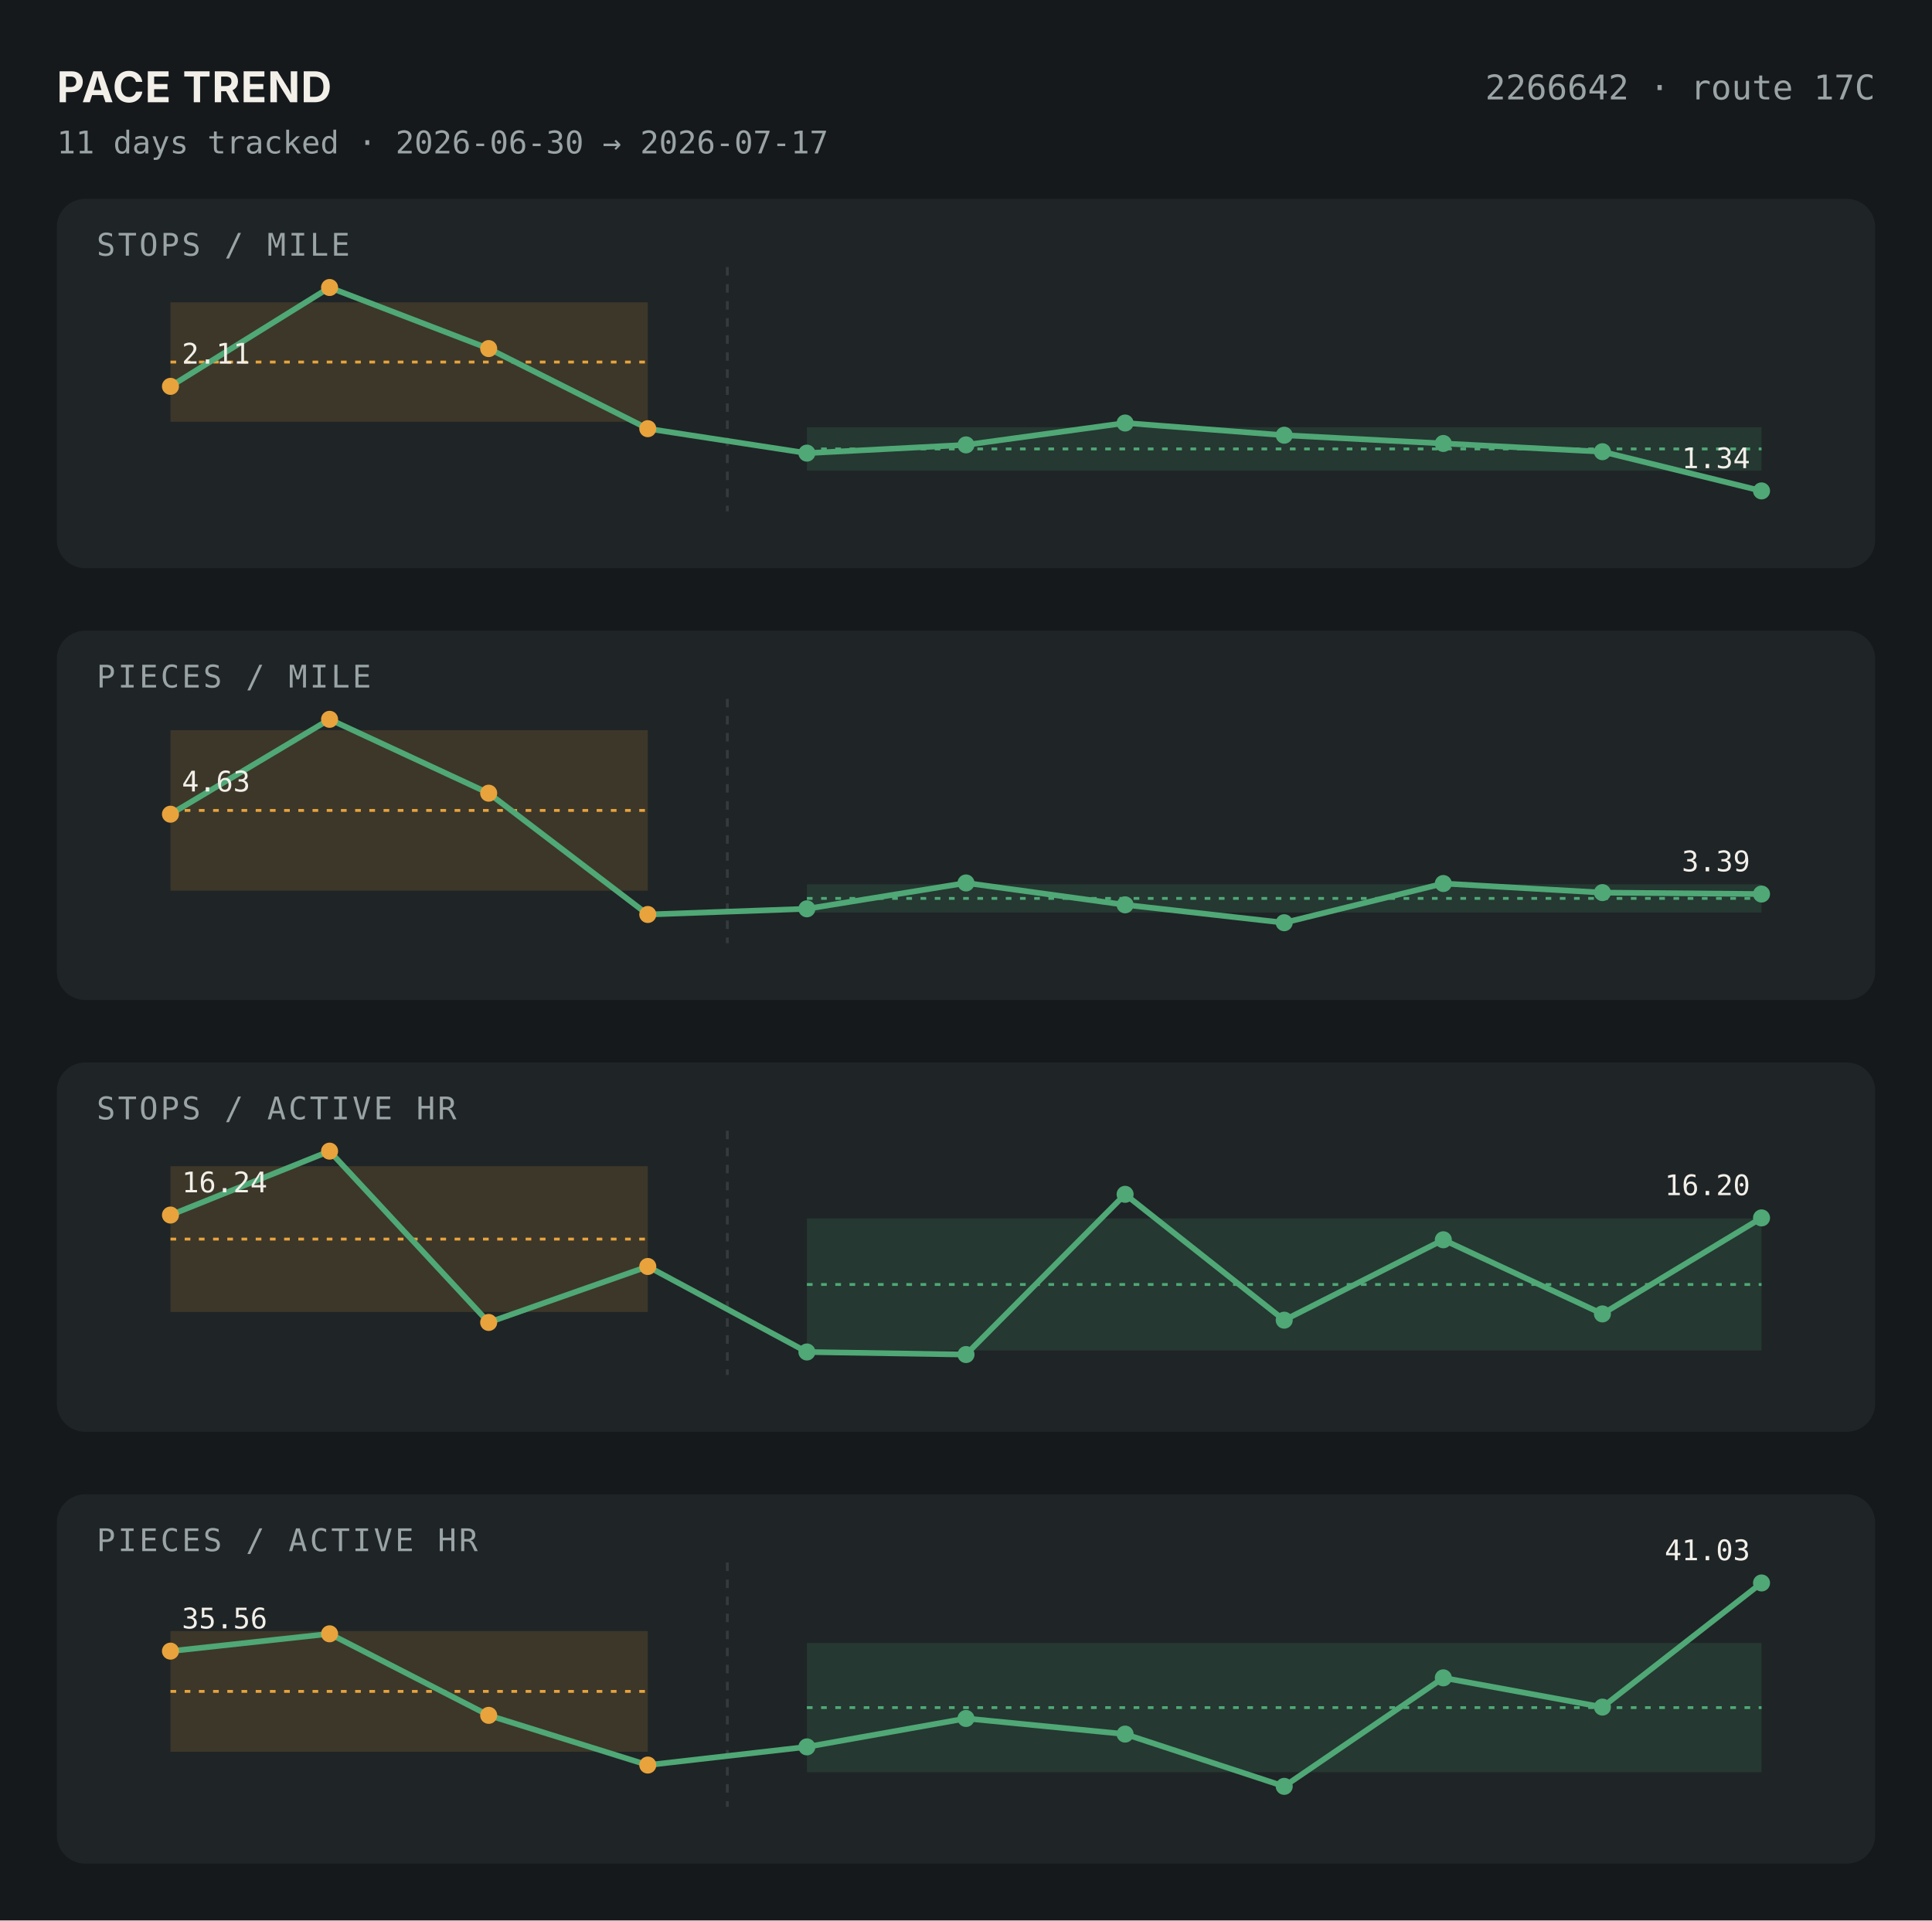
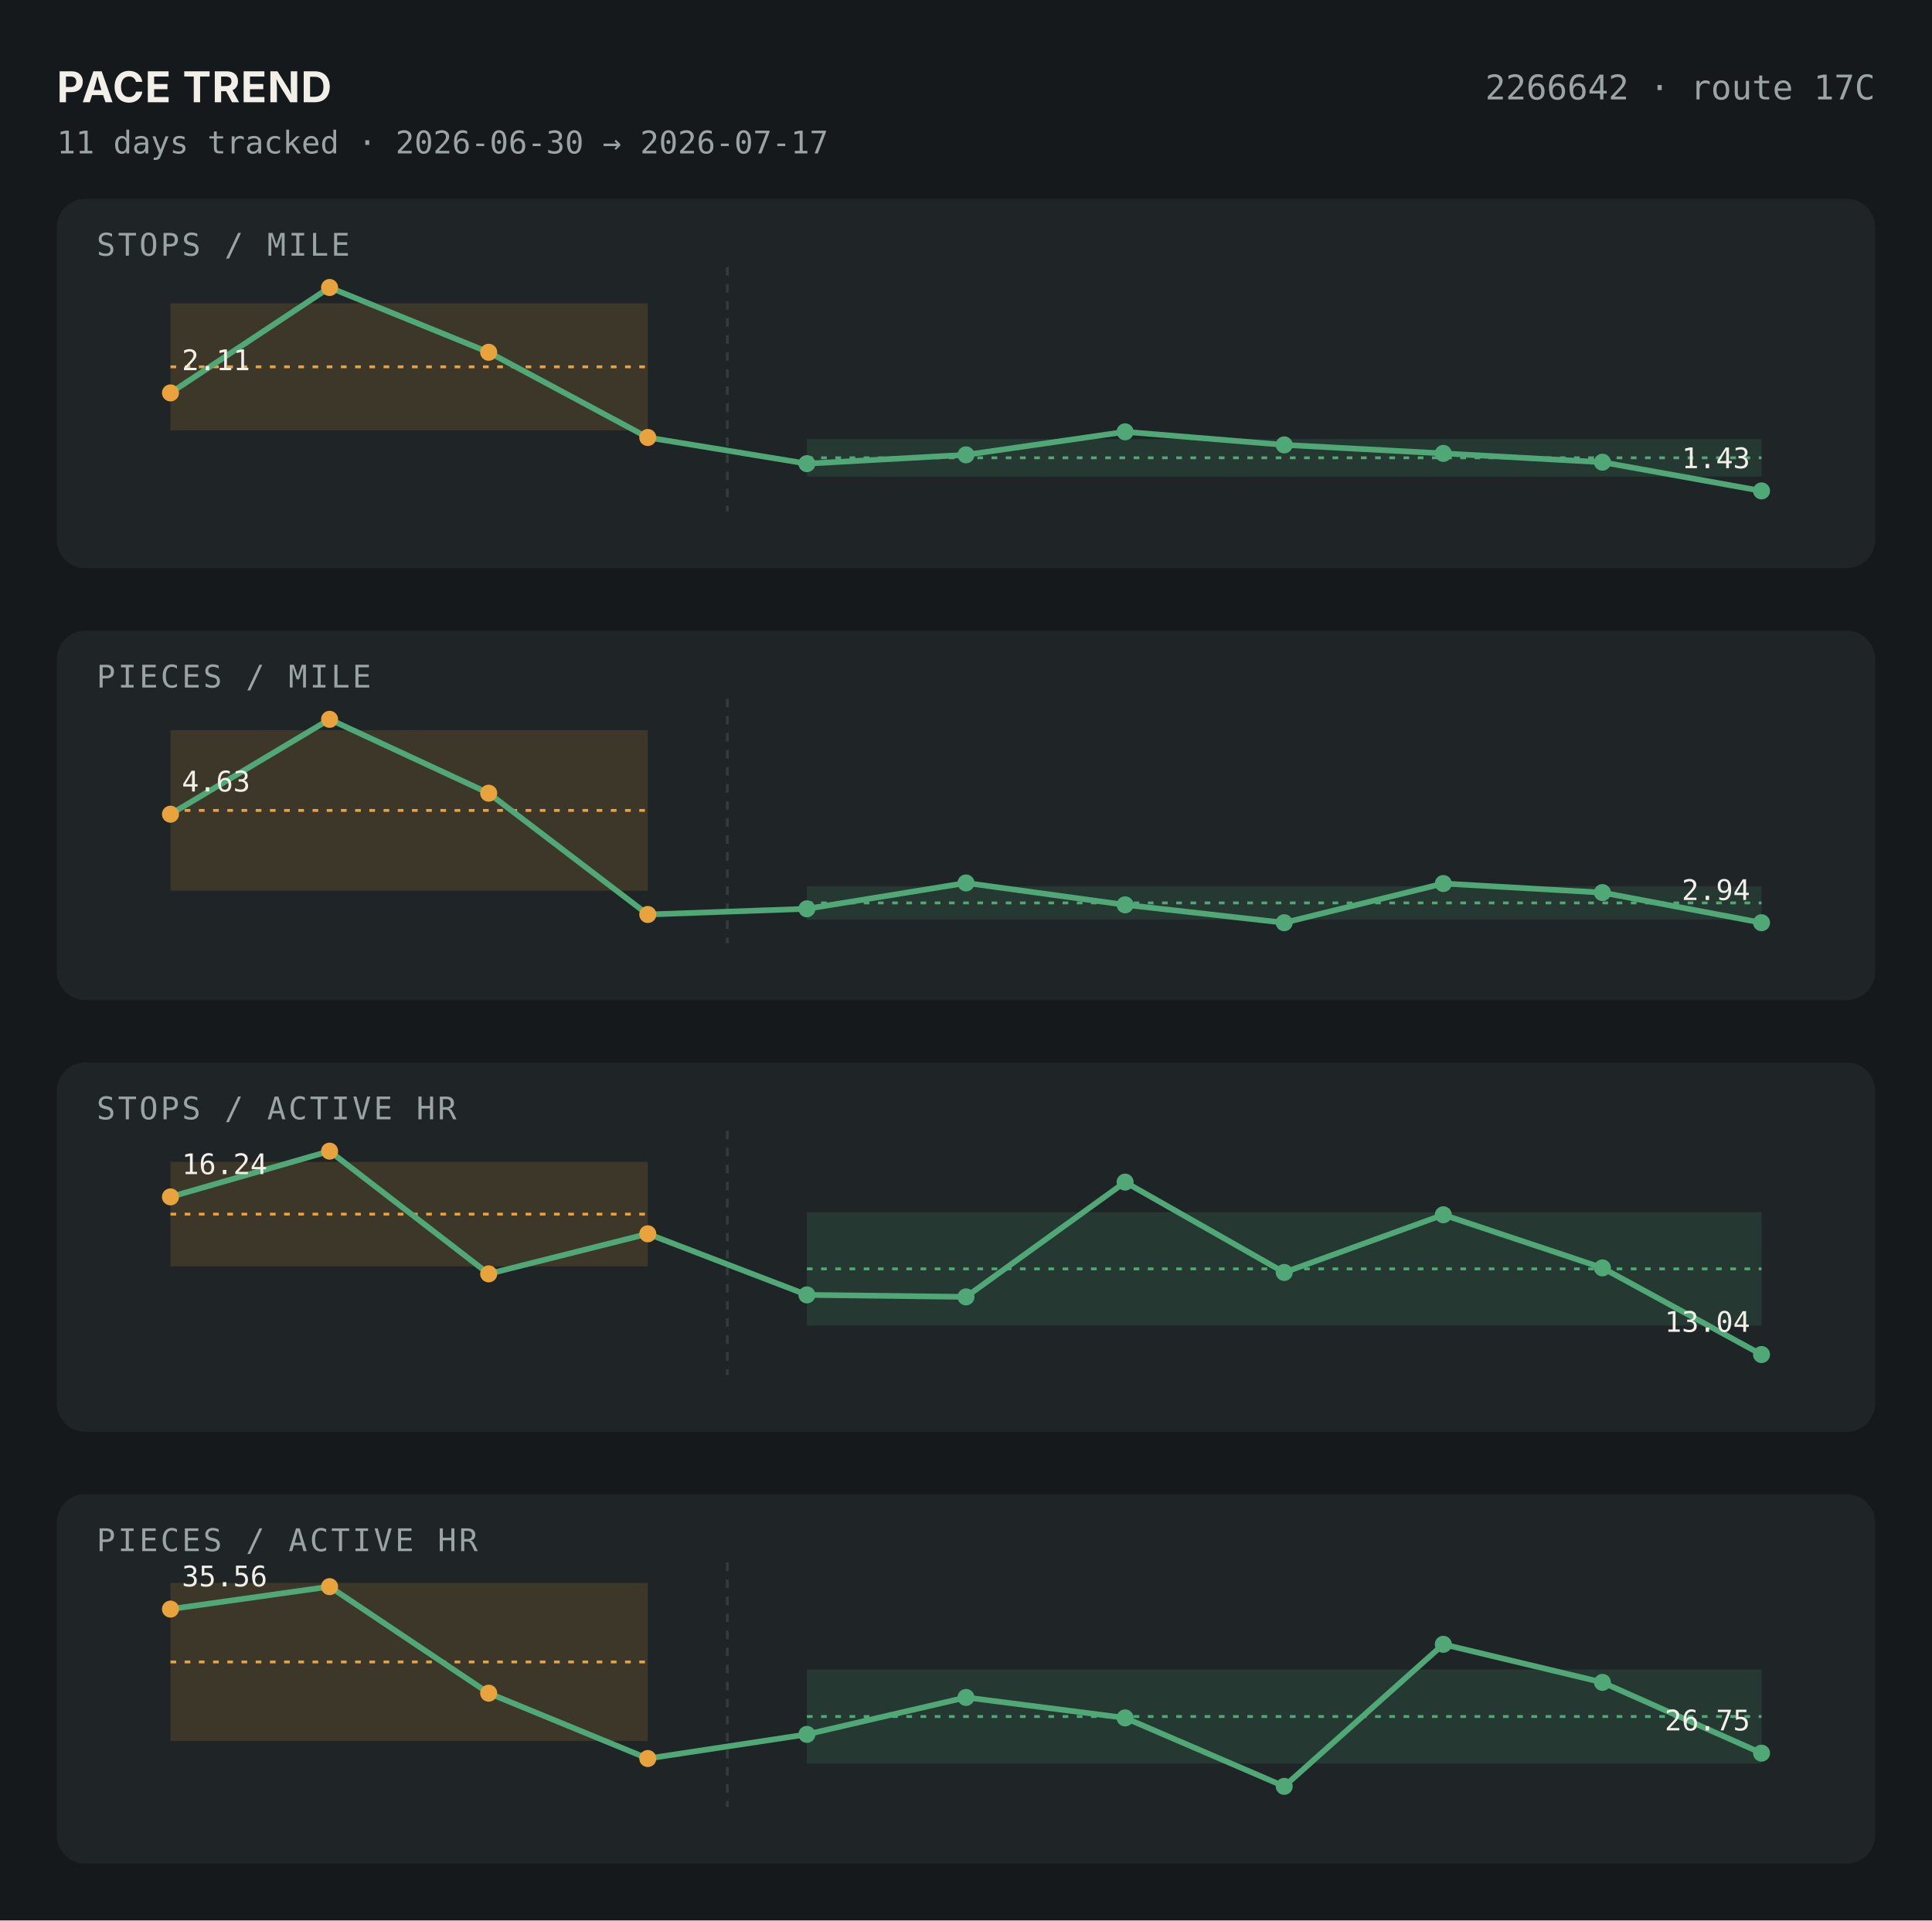
<svg xmlns="http://www.w3.org/2000/svg" viewBox="0 0 680 676" width="680" height="676">
  <rect width="680" height="676" fill="#15191B" />
  <text x="20" y="36" font-family="-apple-system,sans-serif" font-size="15" font-weight="700" letter-spacing="0.02em" fill="#F2EFE9">PACE TREND</text>
  <text x="660" y="35" font-family="'JetBrains Mono','SF Mono',Menlo,Consolas,monospace" font-size="12" fill="#9AA3A5" text-anchor="end">2266642 · route 17C</text>
  <text x="20" y="54" font-family="'JetBrains Mono','SF Mono',Menlo,Consolas,monospace" font-size="11" fill="#9AA3A5">11 days tracked · 2026-06-30 → 2026-07-17</text>
  <rect x="20" y="70" width="640" height="130" rx="10" fill="#1F2426" />
  <text x="34" y="90" font-family="'JetBrains Mono','SF Mono',Menlo,Consolas,monospace" font-size="11" letter-spacing="0.08em" fill="#9AA3A5">STOPS / MILE</text>
-   <rect x="60" y="106.422" width="168.0" height="42.044" fill="#E8A33D" fill-opacity="0.15" />
-   <line x1="60" y1="127.444" x2="228.0" y2="127.444" stroke="#E8A33D" stroke-dasharray="2,3" />
-   <rect x="284.0" y="150.378" width="336.0" height="15.289" fill="#4FA876" fill-opacity="0.15" />
-   <line x1="284.0" y1="158.022" x2="620" y2="158.022" stroke="#4FA876" stroke-dasharray="2,3" />
+   <rect x="60" y="106.758" width="168.0" height="44.728" fill="#E8A33D" fill-opacity="0.15" />
+   <line x1="60" y1="129.122" x2="228.0" y2="129.122" stroke="#E8A33D" stroke-dasharray="2,3" />
+   <rect x="284.0" y="154.535" width="336.0" height="13.215" fill="#4FA876" fill-opacity="0.15" />
+   <line x1="284.0" y1="161.143" x2="620" y2="161.143" stroke="#4FA876" stroke-dasharray="2,3" />
  <line x1="256.0" y1="94" x2="256.0" y2="180" stroke="#343B3D" stroke-dasharray="3,3" />
-   <polyline points="60.0,136.0 116.0,101.2 172.0,122.7 228.0,150.9 284.0,159.5 340.0,156.6 396.0,148.9 452.0,153.2 508.0,156.1 564.0,159.0 620.0,172.8" fill="none" stroke="#4FA876" stroke-width="2" />
-   <circle cx="60.0" cy="136.0" r="3" fill="#E8A33D" />
+   <polyline points="60.0,138.3 116.0,101.2 172.0,124.0 228.0,154.0 284.0,163.2 340.0,160.1 396.0,152.0 452.0,156.6 508.0,159.6 564.0,162.7 620.0,172.8" fill="none" stroke="#4FA876" stroke-width="2" />
+   <circle cx="60.0" cy="138.3" r="3" fill="#E8A33D" />
  <circle cx="116.0" cy="101.2" r="3" fill="#E8A33D" />
-   <circle cx="172.0" cy="122.7" r="3" fill="#E8A33D" />
-   <circle cx="228.0" cy="150.9" r="3" fill="#E8A33D" />
-   <circle cx="284.0" cy="159.5" r="3" fill="#4FA876" />
-   <circle cx="340.0" cy="156.6" r="3" fill="#4FA876" />
-   <circle cx="396.0" cy="148.9" r="3" fill="#4FA876" />
-   <circle cx="452.0" cy="153.2" r="3" fill="#4FA876" />
-   <circle cx="508.0" cy="156.1" r="3" fill="#4FA876" />
-   <circle cx="564.0" cy="159.0" r="3" fill="#4FA876" />
+   <circle cx="172.0" cy="124.0" r="3" fill="#E8A33D" />
+   <circle cx="228.0" cy="154.0" r="3" fill="#E8A33D" />
+   <circle cx="284.0" cy="163.2" r="3" fill="#4FA876" />
+   <circle cx="340.0" cy="160.1" r="3" fill="#4FA876" />
+   <circle cx="396.0" cy="152.0" r="3" fill="#4FA876" />
+   <circle cx="452.0" cy="156.6" r="3" fill="#4FA876" />
+   <circle cx="508.0" cy="159.6" r="3" fill="#4FA876" />
+   <circle cx="564.0" cy="162.7" r="3" fill="#4FA876" />
  <circle cx="620.0" cy="172.8" r="3" fill="#4FA876" />
-   <text x="64.0" y="128.0" font-family="'JetBrains Mono','SF Mono',Menlo,Consolas,monospace" font-size="10" fill="#F2EFE9" text-anchor="start">2.11</text>
-   <text x="616.0" y="164.8" font-family="'JetBrains Mono','SF Mono',Menlo,Consolas,monospace" font-size="10" fill="#F2EFE9" text-anchor="end">1.34</text>
+   <text x="64.0" y="130.3" font-family="'JetBrains Mono','SF Mono',Menlo,Consolas,monospace" font-size="10" fill="#F2EFE9" text-anchor="start">2.11</text>
+   <text x="616.0" y="164.8" font-family="'JetBrains Mono','SF Mono',Menlo,Consolas,monospace" font-size="10" fill="#F2EFE9" text-anchor="end">1.43</text>
  <rect x="20" y="222" width="640" height="130" rx="10" fill="#1F2426" />
  <text x="34" y="242" font-family="'JetBrains Mono','SF Mono',Menlo,Consolas,monospace" font-size="11" letter-spacing="0.08em" fill="#9AA3A5">PIECES / MILE</text>
  <rect x="60" y="257.01" width="168.0" height="56.519" fill="#E8A33D" fill-opacity="0.15" />
  <line x1="60" y1="285.27" x2="228.0" y2="285.27" stroke="#E8A33D" stroke-dasharray="2,3" />
-   <rect x="284.0" y="311.269" width="336.0" height="9.947" fill="#4FA876" fill-opacity="0.15" />
-   <line x1="284.0" y1="316.242" x2="620" y2="316.242" stroke="#4FA876" stroke-dasharray="2,3" />
+   <rect x="284.0" y="311.947" width="336.0" height="11.756" fill="#4FA876" fill-opacity="0.15" />
+   <line x1="284.0" y1="317.825" x2="620" y2="317.825" stroke="#4FA876" stroke-dasharray="2,3" />
  <line x1="256.0" y1="246" x2="256.0" y2="332" stroke="#343B3D" stroke-dasharray="3,3" />
-   <polyline points="60.0,286.6 116.0,253.2 172.0,279.2 228.0,321.9 284.0,319.9 340.0,310.8 396.0,318.5 452.0,324.8 508.0,311.0 564.0,314.2 620.0,314.7" fill="none" stroke="#4FA876" stroke-width="2" />
+   <polyline points="60.0,286.6 116.0,253.2 172.0,279.2 228.0,321.9 284.0,319.9 340.0,310.8 396.0,318.5 452.0,324.8 508.0,311.0 564.0,314.2 620.0,324.8" fill="none" stroke="#4FA876" stroke-width="2" />
  <circle cx="60.0" cy="286.6" r="3" fill="#E8A33D" />
  <circle cx="116.0" cy="253.2" r="3" fill="#E8A33D" />
  <circle cx="172.0" cy="279.2" r="3" fill="#E8A33D" />
  <circle cx="228.0" cy="321.9" r="3" fill="#E8A33D" />
  <circle cx="284.0" cy="319.9" r="3" fill="#4FA876" />
  <circle cx="340.0" cy="310.8" r="3" fill="#4FA876" />
  <circle cx="396.0" cy="318.5" r="3" fill="#4FA876" />
  <circle cx="452.0" cy="324.8" r="3" fill="#4FA876" />
  <circle cx="508.0" cy="311.0" r="3" fill="#4FA876" />
  <circle cx="564.0" cy="314.2" r="3" fill="#4FA876" />
-   <circle cx="620.0" cy="314.7" r="3" fill="#4FA876" />
+   <circle cx="620.0" cy="324.8" r="3" fill="#4FA876" />
  <text x="64.0" y="278.6" font-family="'JetBrains Mono','SF Mono',Menlo,Consolas,monospace" font-size="10" fill="#F2EFE9" text-anchor="start">4.63</text>
-   <text x="616.0" y="306.7" font-family="'JetBrains Mono','SF Mono',Menlo,Consolas,monospace" font-size="10" fill="#F2EFE9" text-anchor="end">3.39</text>
+   <text x="616.0" y="316.8" font-family="'JetBrains Mono','SF Mono',Menlo,Consolas,monospace" font-size="10" fill="#F2EFE9" text-anchor="end">2.94</text>
  <rect x="20" y="374" width="640" height="130" rx="10" fill="#1F2426" />
  <text x="34" y="394" font-family="'JetBrains Mono','SF Mono',Menlo,Consolas,monospace" font-size="11" letter-spacing="0.08em" fill="#9AA3A5">STOPS / ACTIVE HR</text>
-   <rect x="60" y="410.493" width="168.0" height="51.329" fill="#E8A33D" fill-opacity="0.15" />
-   <line x1="60" y1="436.158" x2="228.0" y2="436.158" stroke="#E8A33D" stroke-dasharray="2,3" />
-   <rect x="284.0" y="428.894" width="336.0" height="46.486" fill="#4FA876" fill-opacity="0.15" />
-   <line x1="284.0" y1="452.137" x2="620" y2="452.137" stroke="#4FA876" stroke-dasharray="2,3" />
+   <rect x="60" y="408.984" width="168.0" height="36.788" fill="#E8A33D" fill-opacity="0.15" />
+   <line x1="60" y1="427.378" x2="228.0" y2="427.378" stroke="#E8A33D" stroke-dasharray="2,3" />
+   <rect x="284.0" y="426.684" width="336.0" height="39.911" fill="#4FA876" fill-opacity="0.15" />
+   <line x1="284.0" y1="446.64" x2="620" y2="446.64" stroke="#4FA876" stroke-dasharray="2,3" />
  <line x1="256.0" y1="398" x2="256.0" y2="484" stroke="#343B3D" stroke-dasharray="3,3" />
-   <polyline points="60.0,427.7 116.0,405.2 172.0,465.5 228.0,445.8 284.0,475.9 340.0,476.8 396.0,420.4 452.0,464.7 508.0,436.4 564.0,462.5 620.0,428.7" fill="none" stroke="#4FA876" stroke-width="2" />
-   <circle cx="60.0" cy="427.7" r="3" fill="#E8A33D" />
+   <polyline points="60.0,421.3 116.0,405.2 172.0,448.4 228.0,434.3 284.0,455.8 340.0,456.5 396.0,416.1 452.0,447.9 508.0,427.6 564.0,446.3 620.0,476.8" fill="none" stroke="#4FA876" stroke-width="2" />
+   <circle cx="60.0" cy="421.3" r="3" fill="#E8A33D" />
  <circle cx="116.0" cy="405.2" r="3" fill="#E8A33D" />
-   <circle cx="172.0" cy="465.5" r="3" fill="#E8A33D" />
-   <circle cx="228.0" cy="445.8" r="3" fill="#E8A33D" />
-   <circle cx="284.0" cy="475.9" r="3" fill="#4FA876" />
-   <circle cx="340.0" cy="476.8" r="3" fill="#4FA876" />
-   <circle cx="396.0" cy="420.4" r="3" fill="#4FA876" />
-   <circle cx="452.0" cy="464.7" r="3" fill="#4FA876" />
-   <circle cx="508.0" cy="436.4" r="3" fill="#4FA876" />
-   <circle cx="564.0" cy="462.5" r="3" fill="#4FA876" />
-   <circle cx="620.0" cy="428.7" r="3" fill="#4FA876" />
-   <text x="64.0" y="419.7" font-family="'JetBrains Mono','SF Mono',Menlo,Consolas,monospace" font-size="10" fill="#F2EFE9" text-anchor="start">16.24</text>
-   <text x="616.0" y="420.7" font-family="'JetBrains Mono','SF Mono',Menlo,Consolas,monospace" font-size="10" fill="#F2EFE9" text-anchor="end">16.20</text>
+   <circle cx="172.0" cy="448.4" r="3" fill="#E8A33D" />
+   <circle cx="228.0" cy="434.3" r="3" fill="#E8A33D" />
+   <circle cx="284.0" cy="455.8" r="3" fill="#4FA876" />
+   <circle cx="340.0" cy="456.5" r="3" fill="#4FA876" />
+   <circle cx="396.0" cy="416.1" r="3" fill="#4FA876" />
+   <circle cx="452.0" cy="447.9" r="3" fill="#4FA876" />
+   <circle cx="508.0" cy="427.6" r="3" fill="#4FA876" />
+   <circle cx="564.0" cy="446.3" r="3" fill="#4FA876" />
+   <circle cx="620.0" cy="476.8" r="3" fill="#4FA876" />
+   <text x="64.0" y="413.3" font-family="'JetBrains Mono','SF Mono',Menlo,Consolas,monospace" font-size="10" fill="#F2EFE9" text-anchor="start">16.24</text>
+   <text x="616.0" y="468.8" font-family="'JetBrains Mono','SF Mono',Menlo,Consolas,monospace" font-size="10" fill="#F2EFE9" text-anchor="end">13.04</text>
  <rect x="20" y="526" width="640" height="130" rx="10" fill="#1F2426" />
  <text x="34" y="546" font-family="'JetBrains Mono','SF Mono',Menlo,Consolas,monospace" font-size="11" letter-spacing="0.08em" fill="#9AA3A5">PIECES / ACTIVE HR</text>
-   <rect x="60" y="574.117" width="168.0" height="42.508" fill="#E8A33D" fill-opacity="0.15" />
-   <line x1="60" y1="595.371" x2="228.0" y2="595.371" stroke="#E8A33D" stroke-dasharray="2,3" />
-   <rect x="284.0" y="578.333" width="336.0" height="45.494" fill="#4FA876" fill-opacity="0.15" />
-   <line x1="284.0" y1="601.08" x2="620" y2="601.08" stroke="#4FA876" stroke-dasharray="2,3" />
+   <rect x="60" y="557.167" width="168.0" height="55.677" fill="#E8A33D" fill-opacity="0.15" />
+   <line x1="60" y1="585.005" x2="228.0" y2="585.005" stroke="#E8A33D" stroke-dasharray="2,3" />
+   <rect x="284.0" y="587.651" width="336.0" height="33.13" fill="#4FA876" fill-opacity="0.15" />
+   <line x1="284.0" y1="604.216" x2="620" y2="604.216" stroke="#4FA876" stroke-dasharray="2,3" />
  <line x1="256.0" y1="550" x2="256.0" y2="636" stroke="#343B3D" stroke-dasharray="3,3" />
-   <polyline points="60.0,581.2 116.0,575.1 172.0,603.8 228.0,621.3 284.0,614.9 340.0,604.9 396.0,610.4 452.0,628.8 508.0,590.6 564.0,600.9 620.0,557.2" fill="none" stroke="#4FA876" stroke-width="2" />
-   <circle cx="60.0" cy="581.2" r="3" fill="#E8A33D" />
-   <circle cx="116.0" cy="575.1" r="3" fill="#E8A33D" />
-   <circle cx="172.0" cy="603.8" r="3" fill="#E8A33D" />
-   <circle cx="228.0" cy="621.3" r="3" fill="#E8A33D" />
-   <circle cx="284.0" cy="614.9" r="3" fill="#4FA876" />
-   <circle cx="340.0" cy="604.9" r="3" fill="#4FA876" />
-   <circle cx="396.0" cy="610.4" r="3" fill="#4FA876" />
+   <polyline points="60.0,566.4 116.0,558.5 172.0,596.0 228.0,619.0 284.0,610.5 340.0,597.5 396.0,604.7 452.0,628.8 508.0,578.8 564.0,592.2 620.0,617.1" fill="none" stroke="#4FA876" stroke-width="2" />
+   <circle cx="60.0" cy="566.4" r="3" fill="#E8A33D" />
+   <circle cx="116.0" cy="558.5" r="3" fill="#E8A33D" />
+   <circle cx="172.0" cy="596.0" r="3" fill="#E8A33D" />
+   <circle cx="228.0" cy="619.0" r="3" fill="#E8A33D" />
+   <circle cx="284.0" cy="610.5" r="3" fill="#4FA876" />
+   <circle cx="340.0" cy="597.5" r="3" fill="#4FA876" />
+   <circle cx="396.0" cy="604.7" r="3" fill="#4FA876" />
  <circle cx="452.0" cy="628.8" r="3" fill="#4FA876" />
-   <circle cx="508.0" cy="590.6" r="3" fill="#4FA876" />
-   <circle cx="564.0" cy="600.9" r="3" fill="#4FA876" />
-   <circle cx="620.0" cy="557.2" r="3" fill="#4FA876" />
-   <text x="64.0" y="573.2" font-family="'JetBrains Mono','SF Mono',Menlo,Consolas,monospace" font-size="10" fill="#F2EFE9" text-anchor="start">35.56</text>
-   <text x="616.0" y="549.2" font-family="'JetBrains Mono','SF Mono',Menlo,Consolas,monospace" font-size="10" fill="#F2EFE9" text-anchor="end">41.03</text>
+   <circle cx="508.0" cy="578.8" r="3" fill="#4FA876" />
+   <circle cx="564.0" cy="592.2" r="3" fill="#4FA876" />
+   <circle cx="620.0" cy="617.1" r="3" fill="#4FA876" />
+   <text x="64.0" y="558.4" font-family="'JetBrains Mono','SF Mono',Menlo,Consolas,monospace" font-size="10" fill="#F2EFE9" text-anchor="start">35.56</text>
+   <text x="616.0" y="609.1" font-family="'JetBrains Mono','SF Mono',Menlo,Consolas,monospace" font-size="10" fill="#F2EFE9" text-anchor="end">26.75</text>
</svg>
